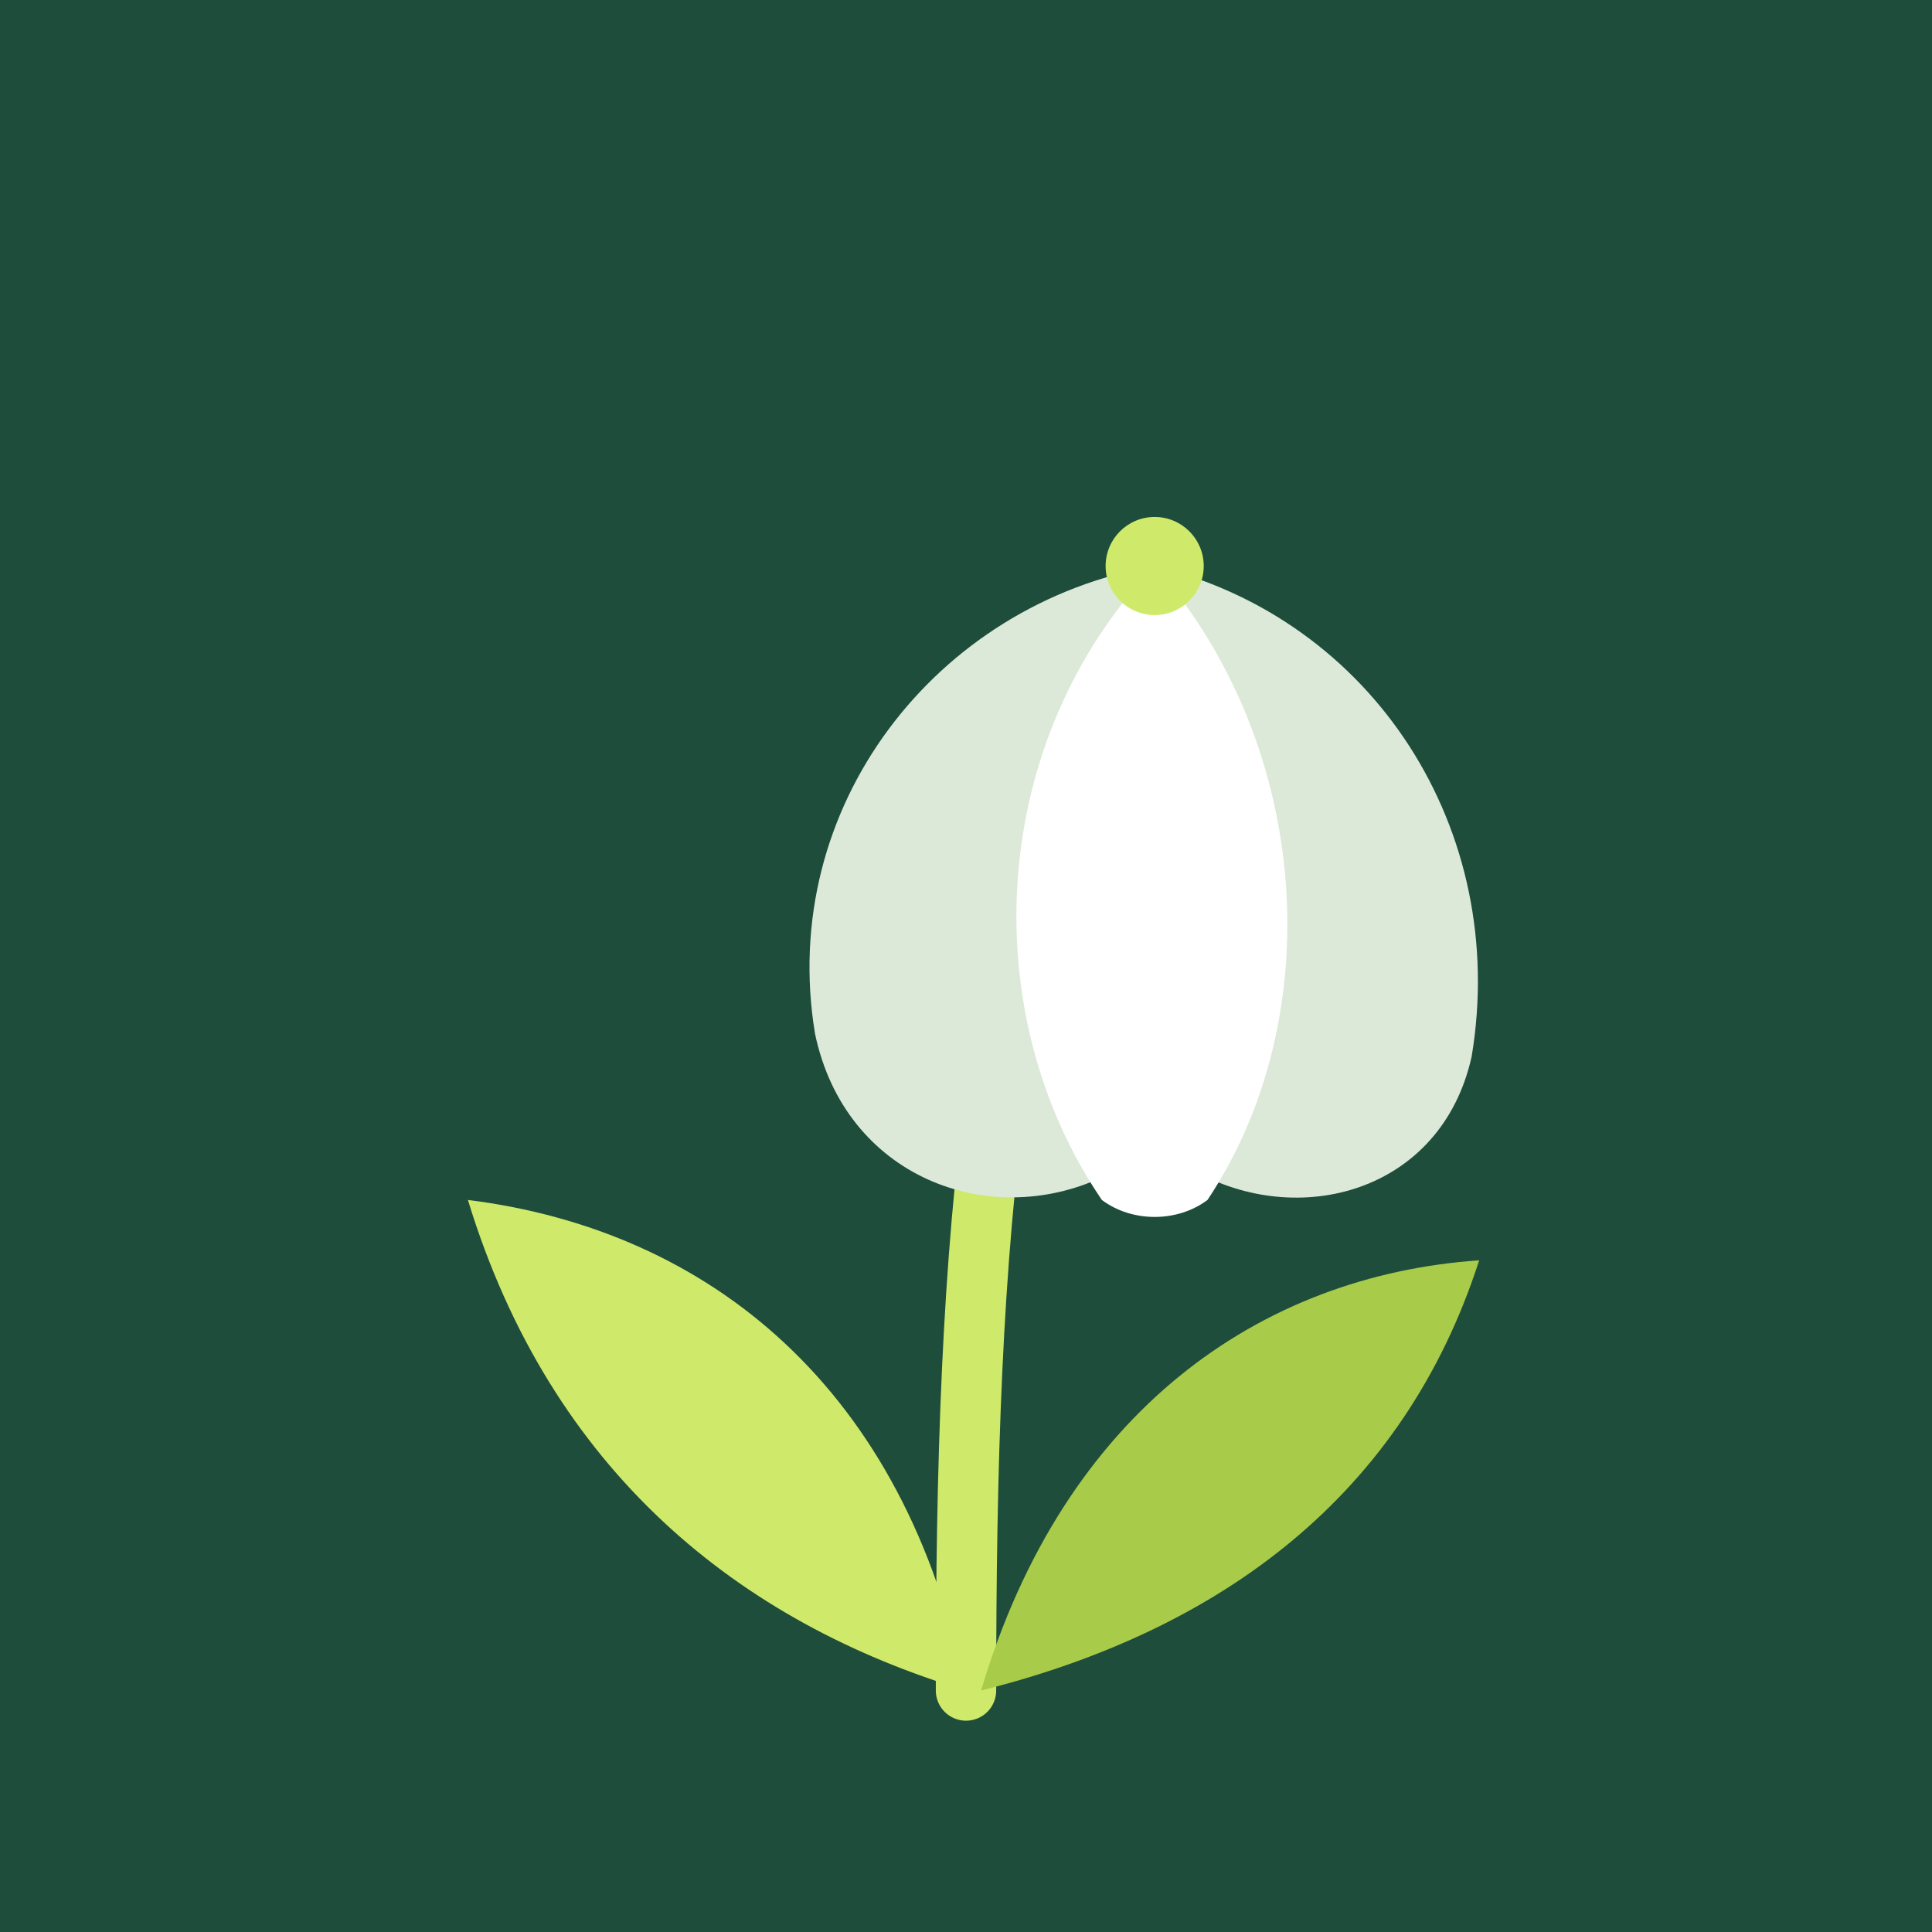
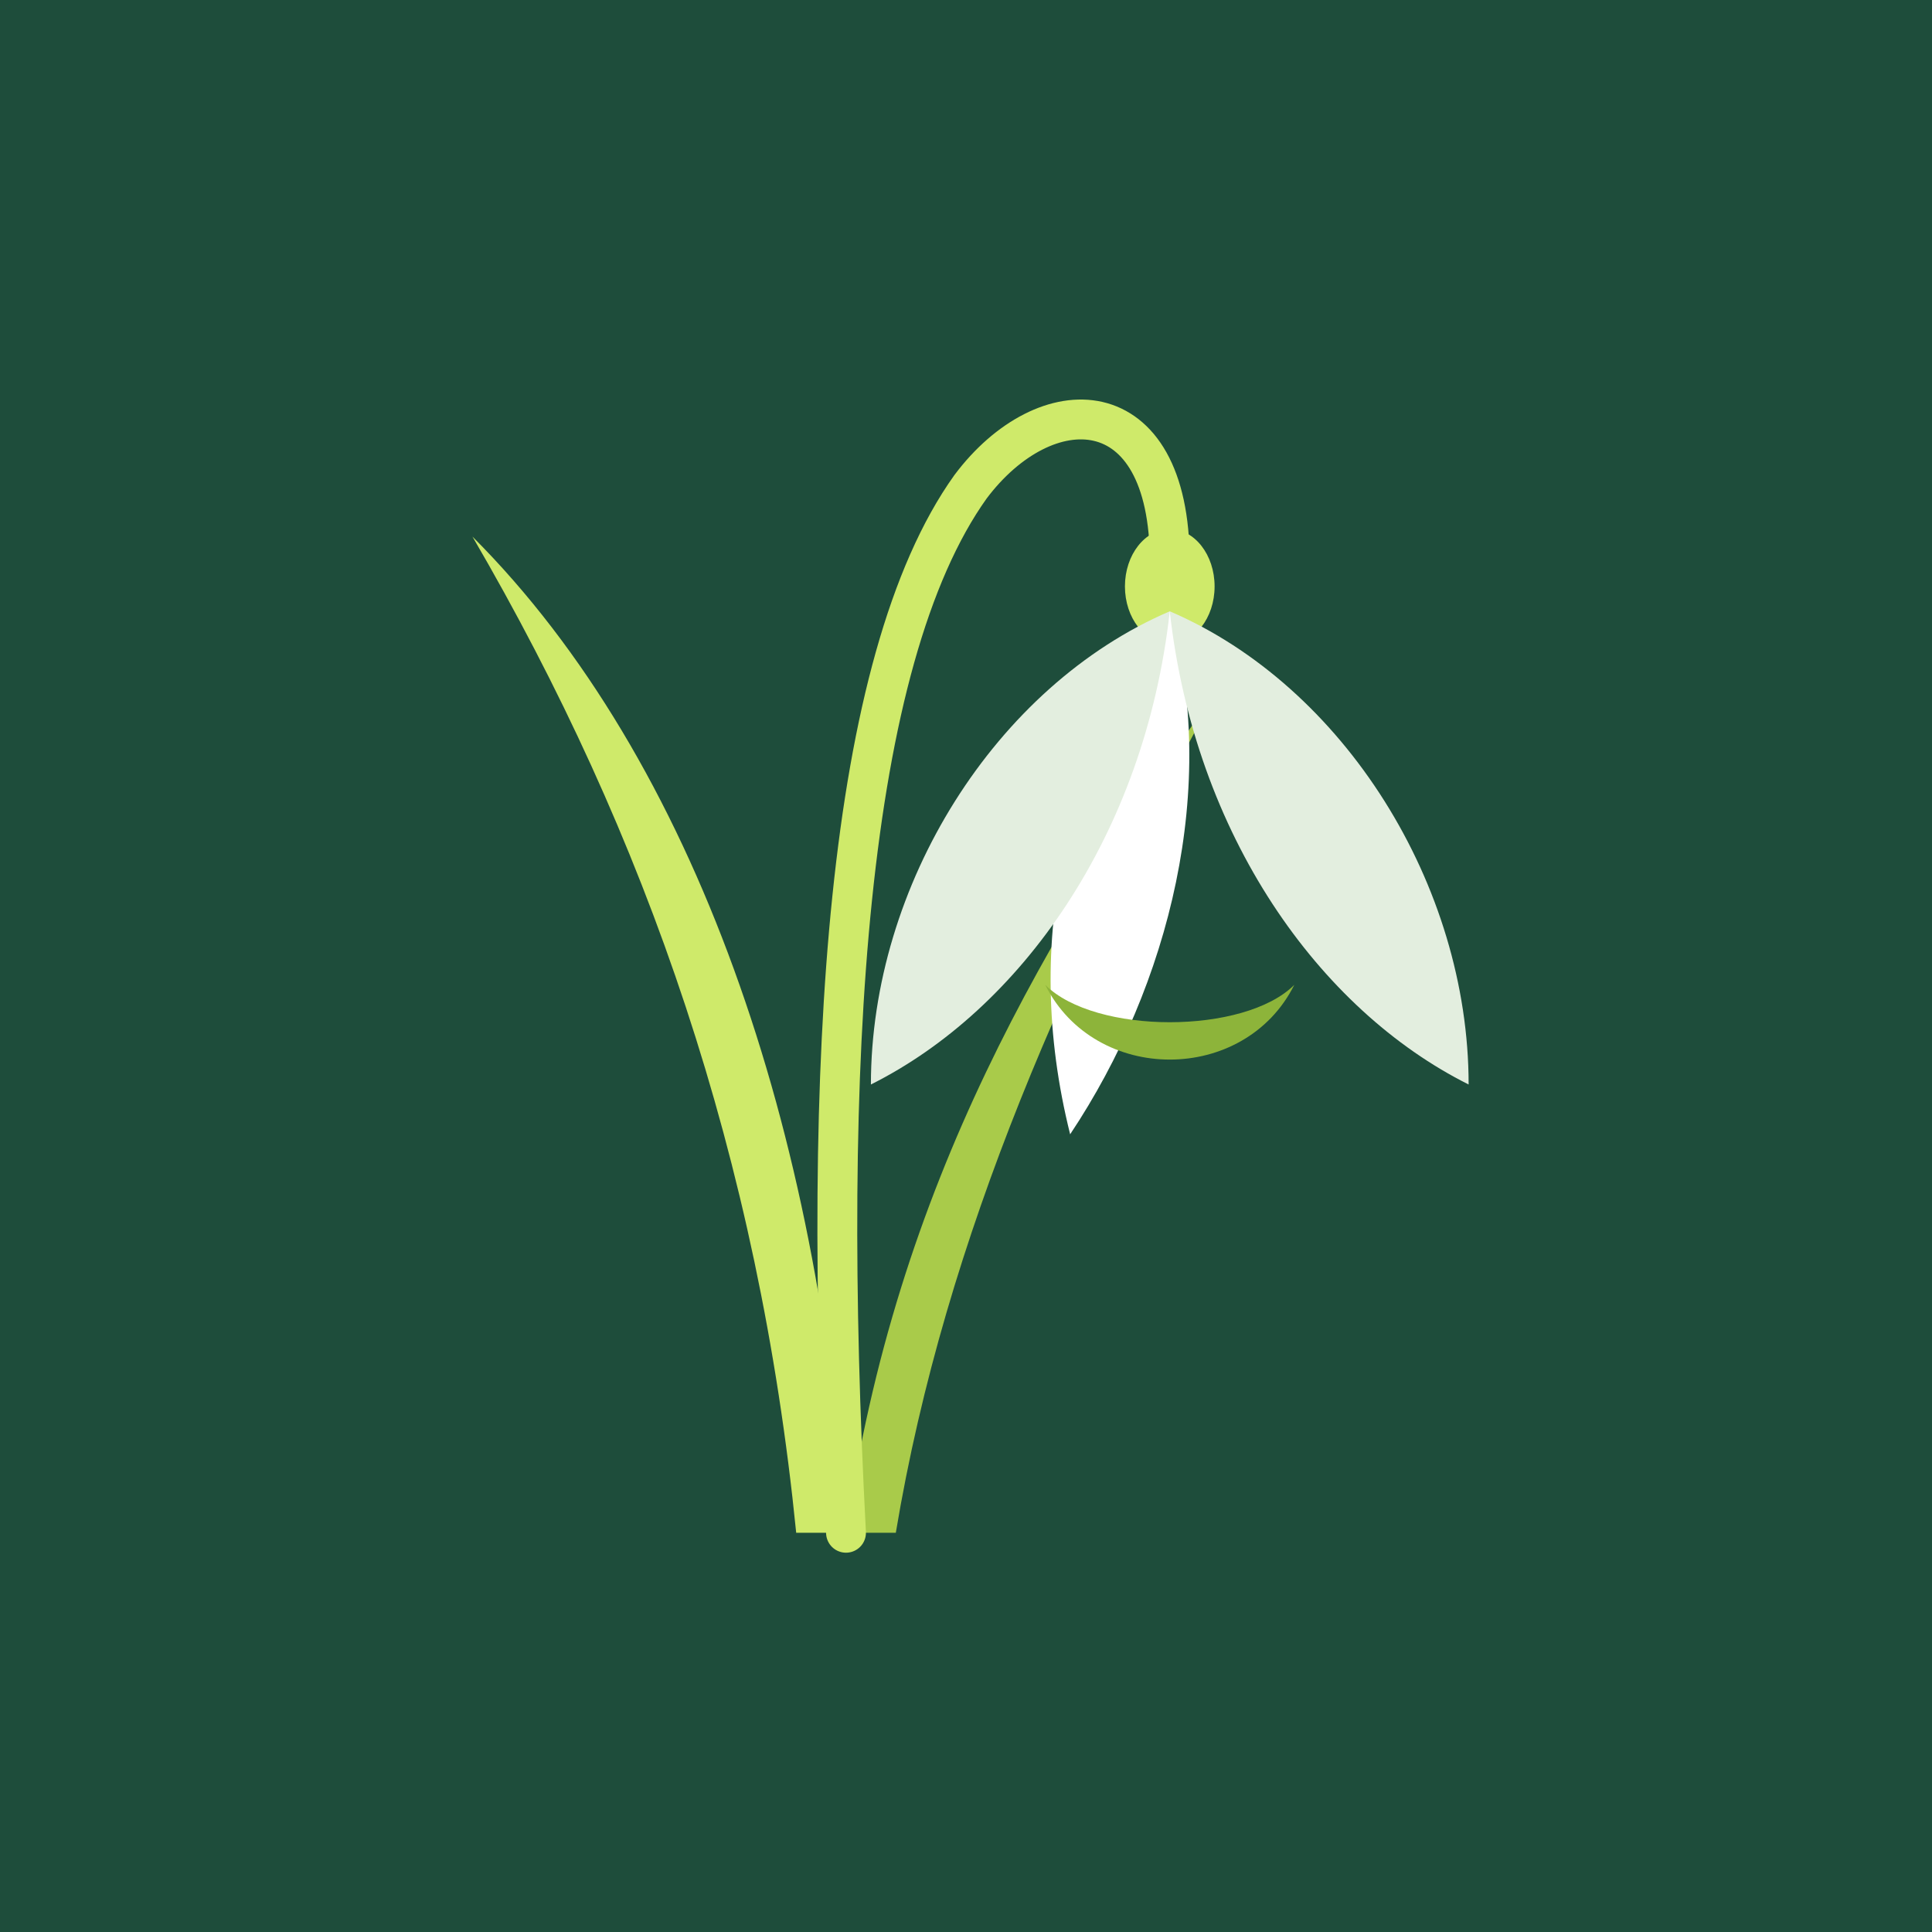
<svg xmlns="http://www.w3.org/2000/svg" viewBox="0 0 512 512">
  <rect width="512" height="512" fill="#1E4D3B" />
-   <path d="M256 448C256 330 262 232 306 150" fill="none" stroke="#CFEA6A" stroke-width="16" stroke-linecap="round" />
-   <path d="M256 448C196 430 146 390 124 318C188 326 240 368 256 448Z" fill="#CFEA6A" />
-   <path d="M260 448C324 432 372 396 392 334C334 338 282 374 260 448Z" fill="#A9CB4A" />
-   <path d="M306 150C248 160 206 214 216 274C224 312 262 326 292 312C262 262 270 200 306 150Z" fill="#DCE9D8" />
-   <path d="M306 150C364 164 400 220 390 280C382 316 344 326 316 310C348 262 340 200 306 150Z" fill="#DCE9D8" />
-   <path d="M306 150C262 196 258 268 292 318C300 324 312 324 320 318C352 270 348 198 306 150Z" fill="#FFFFFF" />
-   <circle cx="306" cy="150" r="13" fill="#CFEA6A" />
+   <g transform="translate(46 30) scale(3.3)">
+     <path d="M50 114C47 84 38 58 24 34C42 52 52 82 54 114Z" fill="#CFEA6A" />
+     <path d="M54 114C58 86 70 66 84 46C72 68 62 90 58 114Z" fill="#A9CB4A" />
+     <path d="M54 114C52 76 54 44 64 30C70 22 80 22 80 36" fill="none" stroke="#CFEA6A" stroke-width="3.2" stroke-linecap="round" />
+     <ellipse cx="80" cy="38" rx="3.6" ry="4.6" fill="#CFEA6A" />
+     <path d="M80 40C72 52 68 66 72 82C80 70 84 54 80 40Z" fill="#FFFFFF" />
+     <path d="M80 40C66 46 56 62 56 78C68 72 78 58 80 40Z" fill="#E3EEDF" />
+     <path d="M80 40C94 46 104 62 104 78C92 72 82 58 80 40Z" fill="#E3EEDF" />
+     <path d="M70 70C74 78 86 78 90 70C86 74 74 74 70 70Z" fill="#8DB43A" />
+   </g>
</svg>
